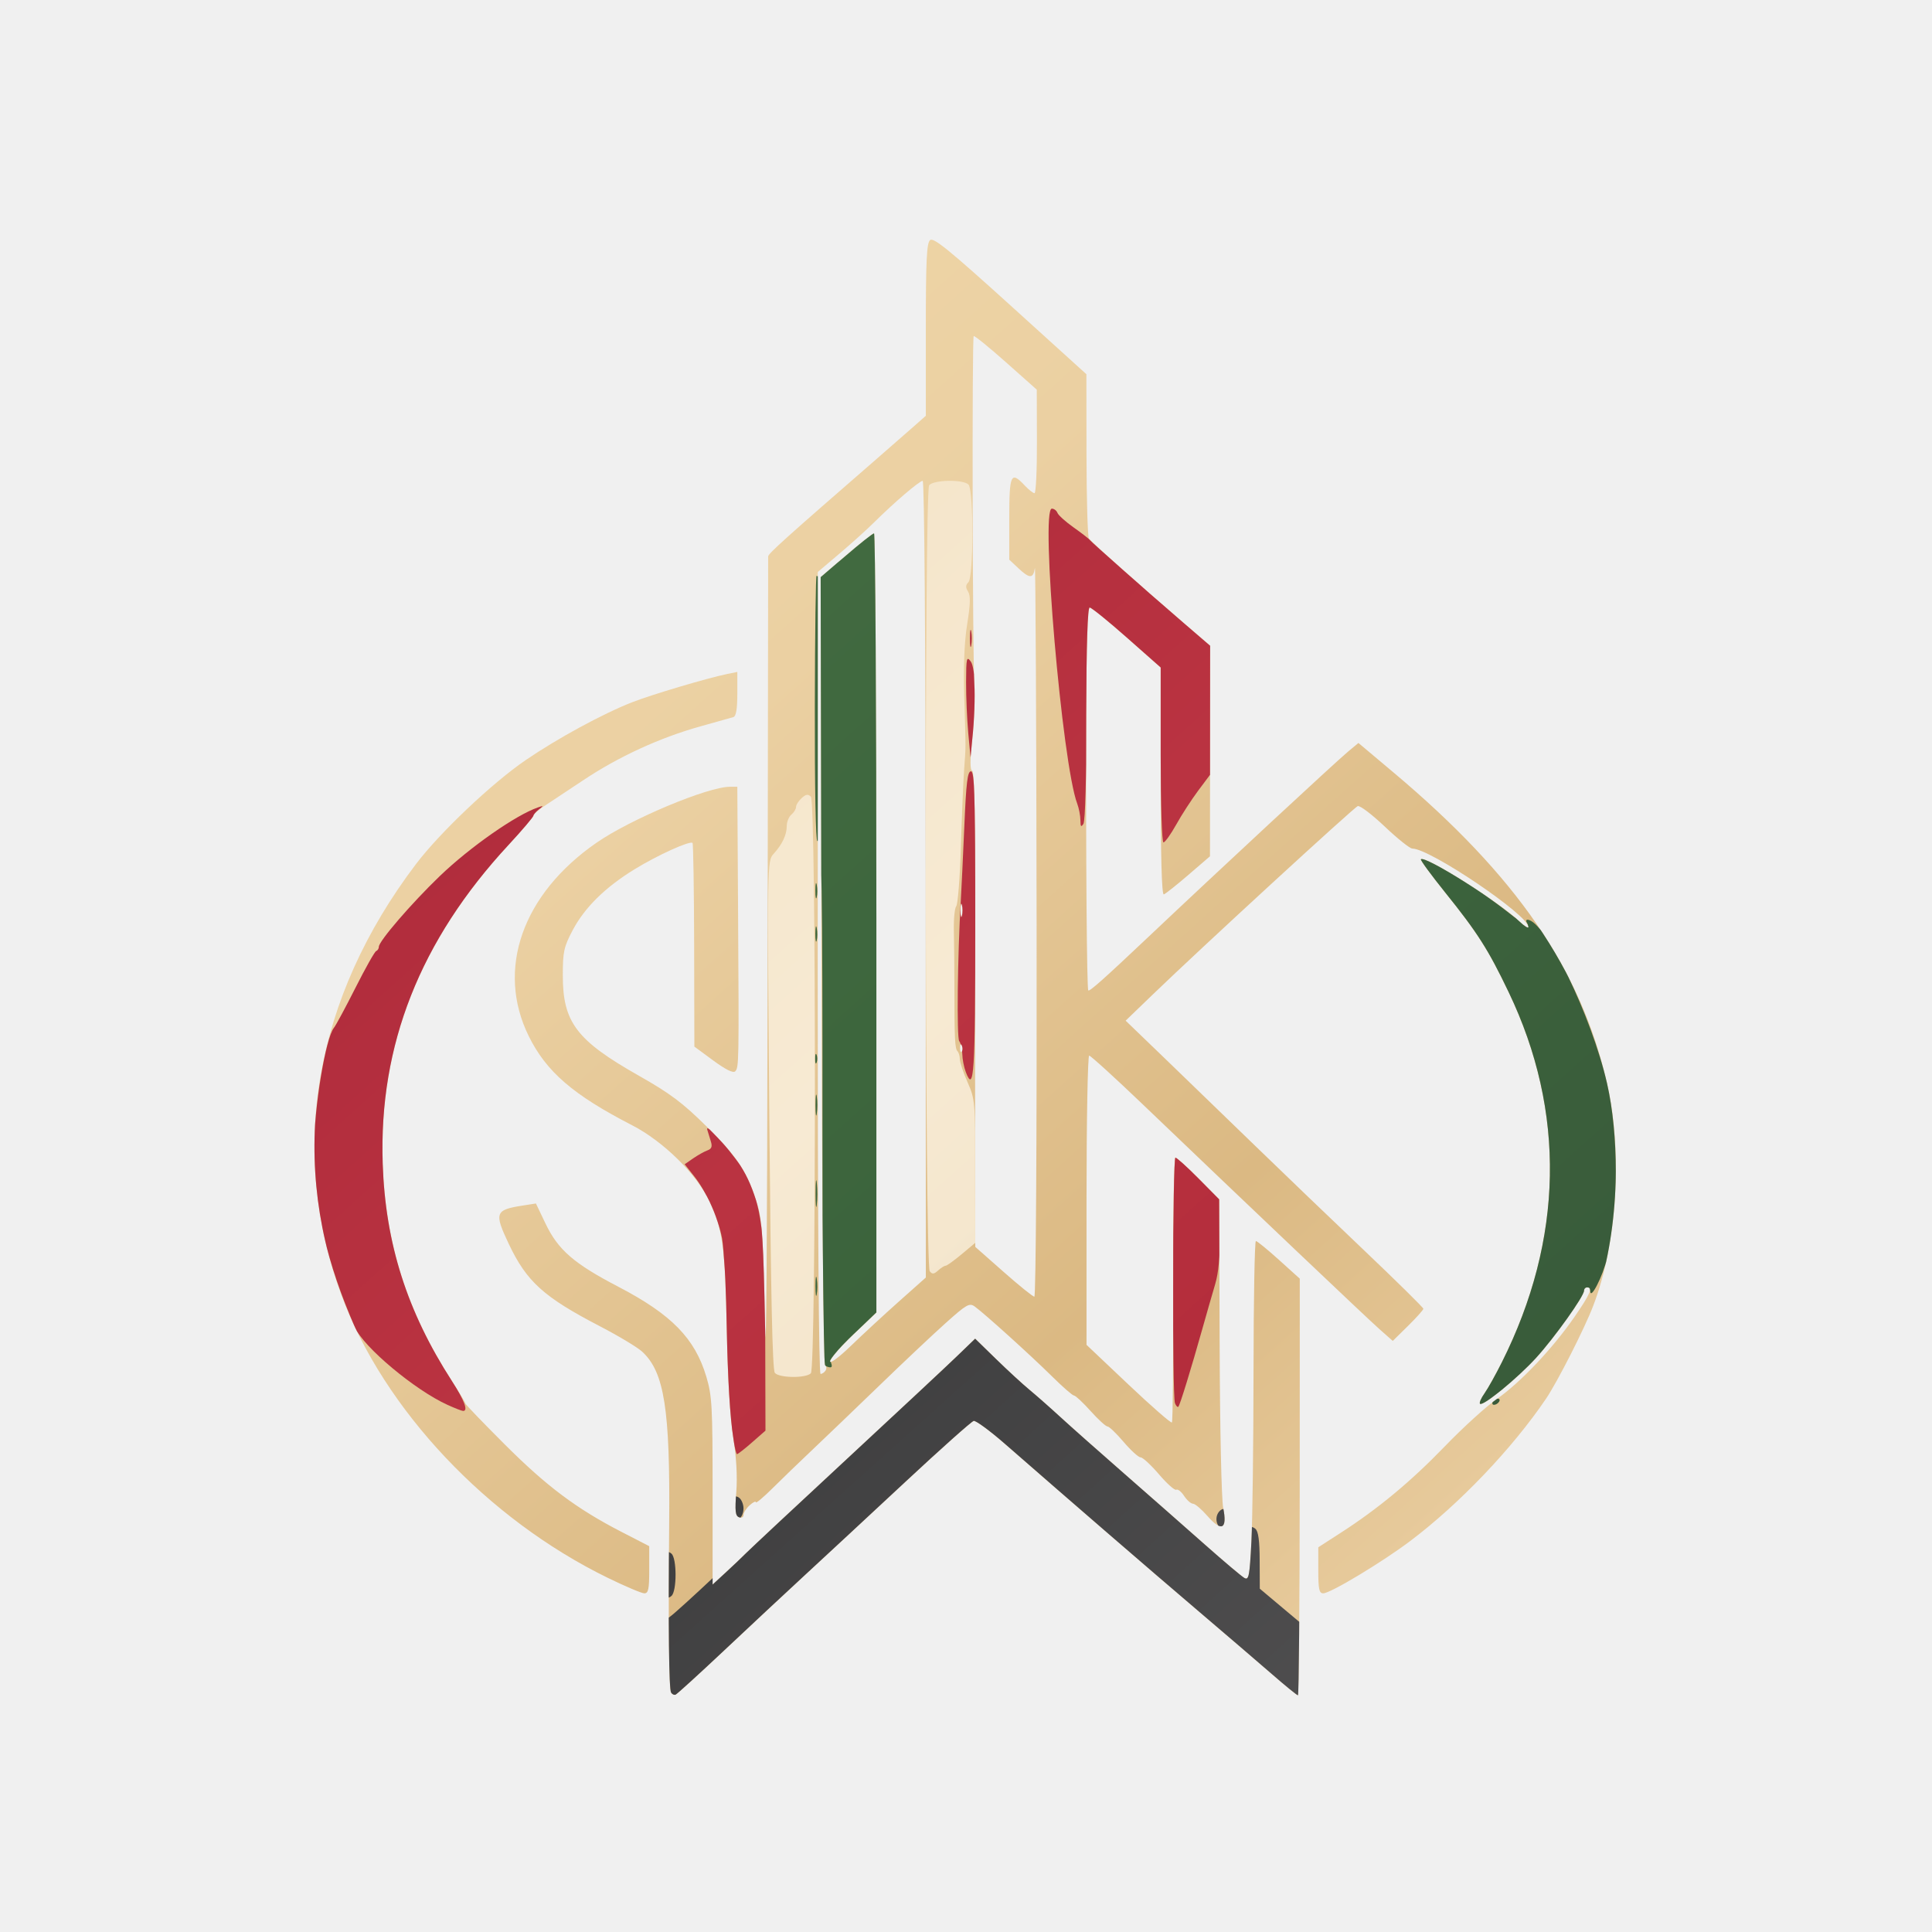
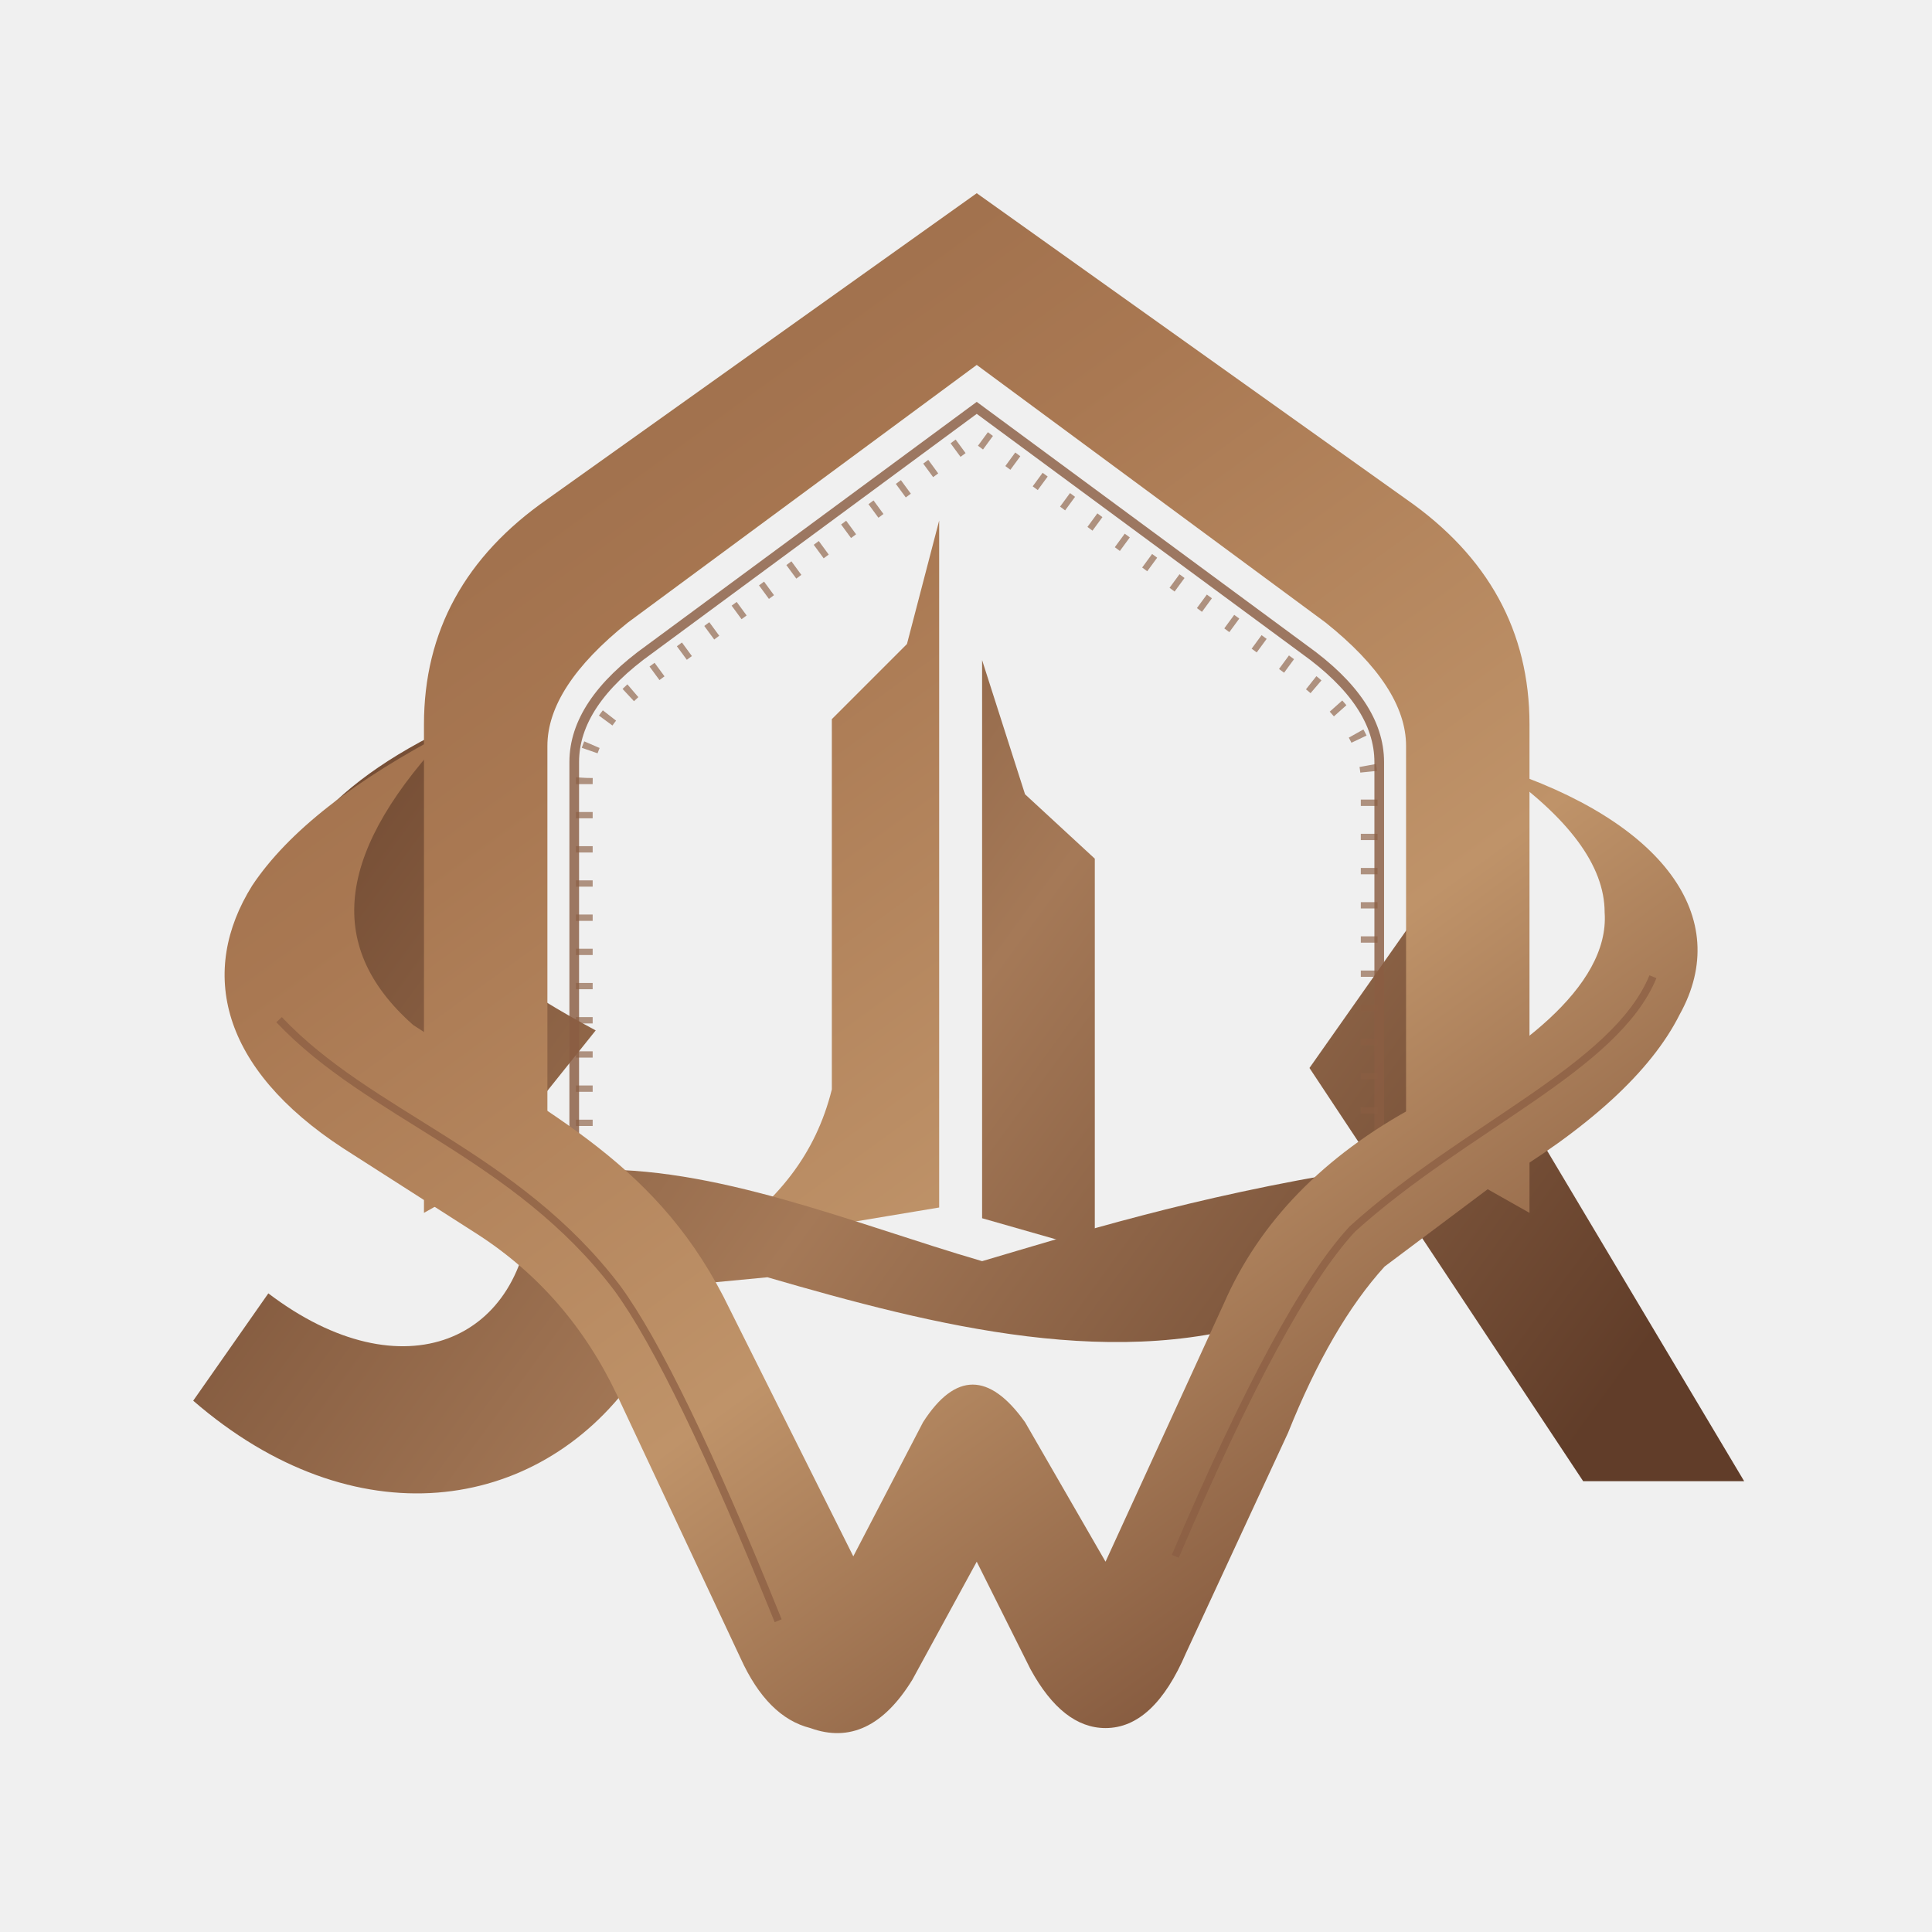
- <svg xmlns="http://www.w3.org/2000/svg" width="1000" height="1000" viewBox="0 0 1000 1000">
-   <g transform="translate(500 500) scale(1.599526) translate(-510.5 -396.5)">
+ <svg xmlns="http://www.w3.org/2000/svg" width="360" height="360" viewBox="0 0 360 360" role="img" aria-label="SWK architectural crest">
+   <g id="architectural-crest" transform="translate(22 23)">
    <defs>
-       <clipPath id="emblem-shape">
-         <path d="M415.07,631.61 C414.37,630.48 414.15,610.67 414.45,577.00 C414.79,540.05 412.90,527.95 405.75,521.33 C404.24,519.92 398.10,516.23 392.10,513.11 C373.81,503.61 368.33,498.66 362.52,486.38 C357.76,476.31 358.10,475.41 367.16,474.00 L371.33,473.35 374.40,479.78 C378.49,488.36 383.58,492.78 398.00,500.29 C415.20,509.25 422.77,516.99 426.47,529.39 C428.32,535.60 428.50,538.96 428.50,566.44 L428.50,596.67 432.67,592.83 C434.97,590.73 438.01,587.83 439.42,586.41 C440.84,584.99 455.50,571.30 472.00,555.99 C488.50,540.69 504.58,525.68 507.73,522.63 L513.46,517.10 520.23,523.70 C523.95,527.33 528.80,531.79 531.00,533.61 C533.20,535.43 537.72,539.41 541.04,542.46 C544.36,545.51 553.77,553.85 561.95,561.00 C570.12,568.15 581.81,578.42 587.91,583.83 C594.01,589.23 599.72,594.05 600.60,594.53 C602.02,595.31 602.28,593.95 602.86,582.71 C603.21,575.72 603.52,550.99 603.54,527.75 C603.56,504.51 603.91,485.50 604.30,485.50 C604.70,485.50 608.06,488.24 611.77,491.59 L618.51,497.67 618.49,565.09 C618.47,602.16 618.21,632.50 617.92,632.50 C617.62,632.50 613.88,629.46 609.62,625.75 C605.35,622.04 594.47,612.71 585.43,605.01 C570.29,592.12 545.10,570.35 523.18,551.20 C518.27,546.91 513.68,543.54 512.99,543.70 C512.29,543.87 502.33,552.74 490.86,563.43 C479.39,574.12 464.84,587.62 458.54,593.43 C452.24,599.24 440.39,610.30 432.21,618.00 C424.02,625.70 416.96,632.14 416.50,632.30 C416.05,632.47 415.41,632.16 415.07,631.61 Z M394.46,594.43 C355.56,575.41 322.19,540.02 308.50,503.26 C291.08,456.47 299.60,406.91 332.53,363.50 C340.30,353.26 357.16,337.28 368.02,329.87 C378.32,322.83 393.05,314.83 402.50,311.14 C408.87,308.65 426.82,303.32 433.25,302.00 L436.50,301.34 436.50,308.45 C436.50,313.27 436.10,315.69 435.25,315.95 C434.56,316.16 429.79,317.51 424.65,318.93 C411.44,322.60 397.97,328.80 386.50,336.48 C382.38,339.24 377.10,342.74 374.78,344.25 C372.46,345.76 370.55,347.37 370.53,347.83 C370.51,348.28 366.88,352.56 362.46,357.33 C333.87,388.17 320.47,422.10 321.75,460.43 C322.61,486.25 329.62,508.29 344.13,530.78 C346.53,534.51 348.50,537.79 348.50,538.07 C348.50,538.35 354.24,544.32 361.25,551.32 C374.82,564.88 384.45,572.10 398.99,579.60 L408.00,584.24 408.00,591.87 C408.00,598.17 407.72,599.50 406.41,599.50 C405.54,599.50 400.16,597.22 394.46,594.43 Z M624.50,592.05 L624.50,584.60 631.75,579.92 C643.94,572.06 654.50,563.28 665.50,551.88 C671.27,545.90 678.82,539.03 682.27,536.62 C689.93,531.28 700.29,520.33 707.29,510.21 C712.46,502.74 713.43,500.50 711.50,500.50 C710.95,500.50 710.50,500.97 710.50,501.55 C710.50,503.36 700.96,516.74 695.01,523.27 C688.97,529.90 677.75,539.09 676.83,538.16 C676.53,537.86 677.17,536.35 678.27,534.81 C679.36,533.26 681.88,528.75 683.88,524.77 C703.87,484.92 704.64,443.63 686.09,404.93 C679.50,391.16 676.02,385.70 665.55,372.69 C661.00,367.02 657.46,362.21 657.69,361.97 C659.01,360.65 682.98,375.75 689.55,382.05 C691.17,383.60 692.50,384.43 692.50,383.89 C692.50,380.03 660.65,358.50 654.93,358.50 C654.15,358.50 650.14,355.30 646.02,351.39 C641.90,347.48 637.96,344.49 637.27,344.76 C635.94,345.28 586.53,390.68 571.08,405.59 L562.16,414.19 575.55,427.09 C582.92,434.19 595.93,446.78 604.47,455.07 C613.01,463.35 628.66,478.37 639.25,488.44 C649.84,498.51 658.50,507.05 658.50,507.41 C658.50,507.78 656.27,510.27 653.55,512.95 L648.60,517.82 644.30,514.02 C640.18,510.37 602.34,474.44 567.67,441.25 C558.62,432.59 550.83,425.50 550.36,425.50 C549.89,425.50 549.50,446.56 549.50,472.30 L549.50,519.09 563.05,531.92 C570.50,538.97 576.83,544.50 577.13,544.21 C577.42,543.92 577.61,524.51 577.54,501.09 C577.48,477.66 577.80,458.50 578.24,458.50 C578.69,458.50 582.06,461.54 585.74,465.25 L592.42,472.00 592.58,519.50 C592.67,546.24 593.17,569.13 593.73,571.87 C595.13,578.76 593.20,579.73 588.61,574.45 C586.71,572.28 584.62,570.50 583.95,570.50 C583.28,570.50 581.98,569.36 581.07,567.97 C580.16,566.58 579.02,565.68 578.54,565.98 C578.06,566.27 575.55,564.04 572.96,561.01 C570.37,557.98 567.69,555.50 567.00,555.50 C566.31,555.50 563.84,553.25 561.50,550.50 C559.16,547.75 556.82,545.50 556.28,545.50 C555.74,545.50 553.28,543.25 550.81,540.50 C548.34,537.75 545.93,535.50 545.46,535.50 C544.98,535.50 541.76,532.69 538.29,529.25 C531.56,522.59 516.39,508.88 513.29,506.66 C511.61,505.47 510.65,506.01 503.98,511.99 C499.88,515.65 490.11,524.86 482.27,532.45 C474.42,540.03 464.72,549.34 460.72,553.12 C456.72,556.90 450.98,562.44 447.97,565.43 C444.96,568.42 442.50,570.49 442.50,570.03 C442.50,569.57 441.60,570.00 440.50,571.00 C439.40,572.00 438.50,573.40 438.50,574.12 C438.50,574.87 437.86,575.19 437.04,574.88 C435.86,574.42 435.69,572.84 436.17,566.65 C436.55,561.69 436.20,555.45 435.17,548.99 C434.17,542.77 433.39,529.75 433.10,514.50 C432.57,487.38 431.84,481.97 427.48,472.64 C423.40,463.91 412.53,453.22 402.50,448.06 C383.38,438.22 374.69,430.73 369.00,419.18 C358.36,397.60 366.92,373.21 390.98,356.58 C402.00,348.96 426.95,338.50 434.11,338.50 L436.50,338.50 436.74,378.25 C437.05,427.84 437.02,429.38 435.81,430.59 C435.16,431.24 432.74,430.04 428.71,427.08 L422.60,422.58 422.53,389.85 C422.49,371.85 422.25,356.92 422.01,356.68 C421.20,355.87 410.67,360.64 403.30,365.17 C393.73,371.03 387.07,377.60 383.18,385.00 C380.37,390.36 380.03,391.91 380.03,399.50 C380.02,414.71 384.44,420.56 404.64,432.00 C414.77,437.74 418.74,440.71 426.63,448.50 C436.71,458.45 439.98,463.52 443.09,474.05 C444.53,478.94 444.95,485.81 445.47,512.50 C445.83,530.94 446.18,484.43 446.28,405.00 C446.38,328.00 446.46,264.54 446.48,263.97 C446.50,263.05 452.03,258.08 481.92,232.11 C486.91,227.77 492.46,222.92 494.25,221.33 L497.50,218.45 497.50,190.60 C497.50,168.07 497.77,162.52 498.89,161.59 C500.00,160.67 505.12,164.84 524.87,182.72 L549.46,205.00 549.49,231.00 C549.51,245.30 549.86,257.51 550.27,258.13 C551.01,259.27 566.22,272.84 581.25,285.77 L589.50,292.87 589.47,326.94 L589.45,361.00 582.48,367.00 C578.65,370.30 575.06,373.15 574.51,373.33 C573.84,373.55 573.50,361.06 573.50,336.78 L573.50,299.90 562.52,290.20 C556.49,284.87 551.09,280.50 550.52,280.50 C549.85,280.50 549.47,292.26 549.40,315.25 C549.27,361.63 549.59,403.91 550.07,404.40 C550.49,404.82 555.11,400.70 569.54,387.07 C592.44,365.41 630.13,330.45 634.24,327.03 L637.49,324.33 648.74,333.79 C688.66,367.33 709.54,397.71 717.94,434.50 C723.02,456.76 721.17,486.45 713.45,506.50 C710.57,513.99 701.92,531.00 698.21,536.50 C687.34,552.57 670.16,570.58 654.25,582.57 C645.05,589.50 628.42,599.50 626.10,599.50 C624.78,599.50 624.50,598.21 624.50,592.05 Z M465.07,527.39 C465.45,526.78 465.36,525.99 464.88,525.64 C464.38,525.28 463.88,469.34 463.73,397.84 L463.47,270.67 471.73,263.59 C476.28,259.70 480.34,256.51 480.75,256.50 C481.16,256.50 481.50,313.23 481.50,382.56 L481.50,508.62 474.00,515.76 C469.88,519.69 466.50,523.58 466.50,524.42 C466.50,525.29 469.39,523.15 473.25,519.42 C476.96,515.83 483.94,509.38 488.75,505.10 L497.50,497.31 497.45,368.41 C497.42,290.94 497.03,239.50 496.48,239.50 C495.45,239.50 487.15,246.60 480.81,252.90 C478.51,255.19 473.46,259.75 469.58,263.03 L462.54,269.00 462.52,398.75 C462.51,479.17 462.86,528.50 463.44,528.50 C463.96,528.50 464.69,528.00 465.07,527.39 Z M533.35,384.25 C533.27,318.66 533.01,266.24 532.78,267.75 C532.26,271.21 531.08,271.21 527.41,267.75 L524.50,265.01 524.50,251.75 C524.50,237.33 525.01,236.22 529.50,241.00 C530.79,242.38 532.22,243.50 532.67,243.50 C533.13,243.50 533.48,235.96 533.45,226.75 L533.40,210.00 523.41,201.12 C517.92,196.24 513.23,192.44 512.99,192.67 C512.42,193.25 512.61,296.06 513.20,305.32 C513.46,309.34 513.17,317.21 512.56,322.81 C511.78,329.98 511.77,333.09 512.52,333.34 C513.25,333.58 513.56,349.55 513.50,384.85 C513.45,412.98 513.43,447.56 513.46,461.69 L513.50,487.39 522.62,495.44 C527.63,499.87 532.13,503.50 532.62,503.50 C533.12,503.50 533.44,452.51 533.35,384.25 Z M509.18,422.31 C508.86,421.51 508.63,421.75 508.58,422.92 C508.54,423.97 508.77,424.56 509.10,424.23 C509.44,423.90 509.47,423.03 509.18,422.31 Z M509.19,376.75 C508.94,375.79 508.73,376.57 508.73,378.50 C508.73,380.43 508.94,381.21 509.19,380.25 C509.44,379.29 509.44,377.71 509.19,376.75 Z" fill="#FFFFFF" fill-rule="evenodd" />
-       </clipPath>
-       <linearGradient id="emblem-gold" gradientUnits="userSpaceOnUse" x1="292" y1="152" x2="732" y2="642">
-         <stop offset="0.000" stop-color="#F1D9A9" />
-         <stop offset="0.333" stop-color="#EBD0A2" />
-         <stop offset="0.667" stop-color="#DBB983" />
-         <stop offset="1.000" stop-color="#F0D7AE" />
+       <linearGradient id="crest-satin" gradientUnits="userSpaceOnUse" x1="40" y1="13" x2="239" y2="287">
+         <stop offset="0.0" stop-color="#956747" />
+         <stop offset="0.333" stop-color="#A97852" />
+         <stop offset="0.667" stop-color="#BF9369" />
+         <stop offset="1.0" stop-color="#7C5138" />
      </linearGradient>
-       <linearGradient id="emblem-red" gradientUnits="userSpaceOnUse" x1="292" y1="152" x2="732" y2="642">
-         <stop offset="0.000" stop-color="#A52437" />
-         <stop offset="0.500" stop-color="#BA3341" />
-         <stop offset="1.000" stop-color="#AC2535" />
-       </linearGradient>
-       <linearGradient id="emblem-green" gradientUnits="userSpaceOnUse" x1="292" y1="152" x2="732" y2="642">
-         <stop offset="0.000" stop-color="#487045" />
-         <stop offset="0.500" stop-color="#3D663D" />
-         <stop offset="1.000" stop-color="#375639" />
-       </linearGradient>
-       <linearGradient id="emblem-graphite" gradientUnits="userSpaceOnUse" x1="292" y1="152" x2="732" y2="642">
-         <stop offset="0.000" stop-color="#4F5052" />
-         <stop offset="0.500" stop-color="#3A3A3B" />
-         <stop offset="1.000" stop-color="#545354" />
-       </linearGradient>
-       <linearGradient id="emblem-ivory" gradientUnits="userSpaceOnUse" x1="292" y1="152" x2="732" y2="642">
-         <stop offset="0.000" stop-color="#F2DFBE" />
-         <stop offset="0.500" stop-color="#F7EAD3" />
-         <stop offset="1.000" stop-color="#EAD8B7" />
+       <linearGradient id="crest-return" gradientUnits="userSpaceOnUse" x1="31" y1="101" x2="257" y2="266">
+         <stop offset="0.0" stop-color="#6C452E" />
+         <stop offset="0.5" stop-color="#A57957" />
+         <stop offset="1.0" stop-color="#613D29" />
      </linearGradient>
    </defs>
-     <path d="M415.07,631.61 C414.37,630.48 414.15,610.67 414.45,577.00 C414.79,540.05 412.90,527.95 405.75,521.33 C404.24,519.92 398.10,516.23 392.10,513.11 C373.81,503.61 368.33,498.66 362.52,486.38 C357.76,476.31 358.10,475.41 367.16,474.00 L371.33,473.35 374.40,479.78 C378.49,488.36 383.58,492.78 398.00,500.29 C415.20,509.25 422.77,516.99 426.47,529.39 C428.32,535.60 428.50,538.96 428.50,566.44 L428.50,596.67 432.67,592.83 C434.97,590.73 438.01,587.83 439.42,586.41 C440.84,584.99 455.50,571.30 472.00,555.99 C488.50,540.69 504.58,525.68 507.73,522.63 L513.46,517.10 520.23,523.70 C523.95,527.33 528.80,531.79 531.00,533.61 C533.20,535.43 537.72,539.41 541.04,542.46 C544.36,545.51 553.77,553.85 561.95,561.00 C570.12,568.15 581.81,578.42 587.91,583.83 C594.01,589.23 599.72,594.05 600.60,594.53 C602.02,595.31 602.28,593.95 602.86,582.71 C603.21,575.72 603.52,550.99 603.54,527.75 C603.56,504.51 603.91,485.50 604.30,485.50 C604.70,485.50 608.06,488.24 611.77,491.59 L618.51,497.67 618.49,565.09 C618.47,602.16 618.21,632.50 617.92,632.50 C617.62,632.50 613.88,629.46 609.62,625.75 C605.35,622.04 594.47,612.71 585.43,605.01 C570.29,592.12 545.10,570.35 523.18,551.20 C518.27,546.91 513.68,543.54 512.99,543.70 C512.29,543.87 502.33,552.74 490.86,563.43 C479.39,574.12 464.84,587.62 458.54,593.43 C452.24,599.24 440.39,610.30 432.21,618.00 C424.02,625.70 416.96,632.14 416.50,632.30 C416.05,632.47 415.41,632.16 415.07,631.61 Z M394.46,594.43 C355.56,575.41 322.19,540.02 308.50,503.26 C291.08,456.47 299.60,406.91 332.53,363.50 C340.30,353.26 357.16,337.28 368.02,329.87 C378.32,322.83 393.05,314.83 402.50,311.14 C408.87,308.65 426.82,303.32 433.25,302.00 L436.50,301.34 436.50,308.45 C436.50,313.27 436.10,315.69 435.25,315.95 C434.56,316.16 429.79,317.51 424.65,318.93 C411.44,322.60 397.97,328.80 386.50,336.48 C382.38,339.24 377.10,342.74 374.78,344.25 C372.46,345.76 370.55,347.37 370.53,347.83 C370.51,348.28 366.88,352.56 362.46,357.33 C333.87,388.17 320.47,422.10 321.75,460.43 C322.61,486.25 329.62,508.29 344.13,530.78 C346.53,534.51 348.50,537.79 348.50,538.07 C348.50,538.35 354.24,544.32 361.25,551.32 C374.82,564.88 384.45,572.10 398.99,579.60 L408.00,584.24 408.00,591.87 C408.00,598.17 407.72,599.50 406.41,599.50 C405.54,599.50 400.16,597.22 394.46,594.43 Z M624.50,592.05 L624.50,584.60 631.75,579.92 C643.94,572.06 654.50,563.28 665.50,551.88 C671.27,545.90 678.82,539.03 682.27,536.62 C689.93,531.28 700.29,520.33 707.29,510.21 C712.46,502.74 713.43,500.50 711.50,500.50 C710.95,500.50 710.50,500.97 710.50,501.55 C710.50,503.36 700.96,516.74 695.01,523.27 C688.97,529.90 677.75,539.09 676.83,538.16 C676.53,537.86 677.17,536.35 678.27,534.81 C679.36,533.26 681.88,528.75 683.88,524.77 C703.87,484.92 704.64,443.63 686.09,404.93 C679.50,391.16 676.02,385.70 665.55,372.69 C661.00,367.02 657.46,362.21 657.69,361.97 C659.01,360.65 682.98,375.75 689.55,382.05 C691.17,383.60 692.50,384.43 692.50,383.89 C692.50,380.03 660.65,358.50 654.93,358.50 C654.15,358.50 650.14,355.30 646.02,351.39 C641.90,347.48 637.96,344.49 637.27,344.76 C635.94,345.28 586.53,390.68 571.08,405.59 L562.16,414.19 575.55,427.09 C582.92,434.19 595.93,446.78 604.47,455.07 C613.01,463.35 628.66,478.37 639.25,488.44 C649.84,498.51 658.50,507.05 658.50,507.41 C658.50,507.78 656.27,510.27 653.55,512.95 L648.60,517.82 644.30,514.02 C640.18,510.37 602.34,474.44 567.67,441.25 C558.62,432.59 550.83,425.50 550.36,425.50 C549.89,425.50 549.50,446.56 549.50,472.30 L549.50,519.09 563.05,531.92 C570.50,538.97 576.83,544.50 577.13,544.21 C577.42,543.92 577.61,524.51 577.54,501.09 C577.48,477.66 577.80,458.50 578.24,458.50 C578.69,458.50 582.06,461.54 585.74,465.25 L592.42,472.00 592.58,519.50 C592.67,546.24 593.17,569.13 593.73,571.87 C595.13,578.76 593.20,579.73 588.61,574.45 C586.71,572.28 584.62,570.50 583.95,570.50 C583.28,570.50 581.98,569.36 581.07,567.97 C580.16,566.58 579.02,565.68 578.54,565.98 C578.06,566.27 575.55,564.04 572.96,561.01 C570.37,557.98 567.69,555.50 567.00,555.50 C566.31,555.50 563.84,553.25 561.50,550.50 C559.16,547.75 556.82,545.50 556.28,545.50 C555.74,545.50 553.28,543.25 550.81,540.50 C548.34,537.75 545.93,535.50 545.46,535.50 C544.98,535.50 541.76,532.69 538.29,529.25 C531.56,522.59 516.39,508.88 513.29,506.66 C511.61,505.47 510.65,506.01 503.98,511.99 C499.88,515.65 490.11,524.86 482.27,532.45 C474.42,540.03 464.72,549.34 460.72,553.12 C456.72,556.90 450.98,562.44 447.97,565.43 C444.96,568.42 442.50,570.49 442.50,570.03 C442.50,569.57 441.60,570.00 440.50,571.00 C439.40,572.00 438.50,573.40 438.50,574.12 C438.50,574.87 437.86,575.19 437.04,574.88 C435.86,574.42 435.69,572.84 436.17,566.65 C436.55,561.69 436.20,555.45 435.17,548.99 C434.17,542.77 433.39,529.75 433.10,514.50 C432.57,487.38 431.84,481.97 427.48,472.64 C423.40,463.91 412.53,453.22 402.50,448.06 C383.38,438.22 374.69,430.73 369.00,419.18 C358.36,397.60 366.92,373.21 390.98,356.58 C402.00,348.96 426.95,338.50 434.11,338.50 L436.50,338.50 436.74,378.25 C437.05,427.84 437.02,429.38 435.81,430.59 C435.16,431.24 432.74,430.04 428.71,427.08 L422.60,422.58 422.53,389.85 C422.49,371.85 422.25,356.92 422.01,356.68 C421.20,355.87 410.67,360.64 403.30,365.17 C393.73,371.03 387.07,377.60 383.18,385.00 C380.37,390.36 380.03,391.91 380.03,399.50 C380.02,414.71 384.44,420.56 404.64,432.00 C414.77,437.74 418.74,440.71 426.63,448.50 C436.71,458.45 439.98,463.52 443.09,474.05 C444.53,478.94 444.95,485.81 445.47,512.50 C445.83,530.94 446.18,484.43 446.28,405.00 C446.38,328.00 446.46,264.54 446.48,263.97 C446.50,263.05 452.03,258.08 481.92,232.11 C486.91,227.77 492.46,222.92 494.25,221.33 L497.50,218.45 497.50,190.60 C497.50,168.07 497.77,162.52 498.89,161.59 C500.00,160.67 505.12,164.84 524.87,182.72 L549.46,205.00 549.49,231.00 C549.51,245.30 549.86,257.51 550.27,258.13 C551.01,259.27 566.22,272.84 581.25,285.77 L589.50,292.87 589.47,326.94 L589.45,361.00 582.48,367.00 C578.65,370.30 575.06,373.15 574.51,373.33 C573.84,373.55 573.50,361.06 573.50,336.78 L573.50,299.90 562.52,290.20 C556.49,284.87 551.09,280.50 550.52,280.50 C549.85,280.50 549.47,292.26 549.40,315.25 C549.27,361.63 549.59,403.91 550.07,404.40 C550.49,404.82 555.11,400.70 569.54,387.07 C592.44,365.41 630.13,330.45 634.24,327.03 L637.49,324.33 648.74,333.79 C688.66,367.33 709.54,397.71 717.94,434.50 C723.02,456.76 721.17,486.45 713.45,506.50 C710.57,513.99 701.92,531.00 698.21,536.50 C687.34,552.57 670.16,570.58 654.25,582.57 C645.05,589.50 628.42,599.50 626.10,599.50 C624.78,599.50 624.50,598.21 624.50,592.05 Z M465.07,527.39 C465.45,526.78 465.36,525.99 464.88,525.64 C464.38,525.28 463.88,469.34 463.73,397.84 L463.47,270.67 471.73,263.59 C476.28,259.70 480.34,256.51 480.75,256.50 C481.16,256.50 481.50,313.23 481.50,382.56 L481.50,508.62 474.00,515.76 C469.88,519.69 466.50,523.58 466.50,524.42 C466.50,525.29 469.39,523.15 473.25,519.42 C476.96,515.83 483.94,509.38 488.75,505.10 L497.50,497.31 497.45,368.41 C497.42,290.94 497.03,239.50 496.48,239.50 C495.45,239.50 487.15,246.60 480.81,252.90 C478.51,255.19 473.46,259.75 469.58,263.03 L462.54,269.00 462.52,398.75 C462.51,479.17 462.86,528.50 463.44,528.50 C463.96,528.50 464.69,528.00 465.07,527.39 Z M533.35,384.25 C533.27,318.66 533.01,266.24 532.78,267.75 C532.26,271.21 531.08,271.21 527.41,267.75 L524.50,265.01 524.50,251.75 C524.50,237.33 525.01,236.22 529.50,241.00 C530.79,242.38 532.22,243.50 532.67,243.50 C533.13,243.50 533.48,235.96 533.45,226.75 L533.40,210.00 523.41,201.12 C517.92,196.24 513.23,192.44 512.99,192.67 C512.42,193.25 512.61,296.06 513.20,305.32 C513.46,309.34 513.17,317.21 512.56,322.81 C511.78,329.98 511.77,333.09 512.52,333.34 C513.25,333.58 513.56,349.55 513.50,384.85 C513.45,412.98 513.43,447.56 513.46,461.69 L513.50,487.39 522.62,495.44 C527.63,499.87 532.13,503.50 532.62,503.50 C533.12,503.50 533.44,452.51 533.35,384.25 Z M509.18,422.31 C508.86,421.51 508.63,421.75 508.58,422.92 C508.54,423.97 508.77,424.56 509.10,424.23 C509.44,423.90 509.47,423.03 509.18,422.31 Z M509.19,376.75 C508.94,375.79 508.73,376.57 508.73,378.50 C508.73,380.43 508.94,381.21 509.19,380.25 C509.44,379.29 509.44,377.71 509.19,376.75 Z" fill="url(#emblem-gold)" fill-rule="evenodd" />
-     <g clip-path="url(#emblem-shape)">
-       <path d="M434.65,545.75 C434.02,540.94 433.31,526.42 433.06,513.50 C432.81,500.57 432.13,487.56 431.55,484.57 C430.23,477.83 426.49,469.53 422.50,464.50 L419.46,460.66 422.23,458.74 C423.75,457.69 425.82,456.53 426.82,456.17 C428.18,455.68 428.46,454.94 427.93,453.25 C427.54,452.01 427.02,450.32 426.78,449.50 C425.88,446.49 436.65,458.87 439.05,463.61 C444.48,474.32 445.44,482.08 445.53,515.88 L445.61,546.85 441.30,550.63 C438.94,552.71 436.73,554.43 436.40,554.46 C436.06,554.48 435.28,550.56 434.65,545.75 Z M342.69,538.50 C332.16,533.72 315.56,519.84 312.80,513.50 C303.59,492.38 299.54,474.65 299.54,455.50 C299.53,442.44 303.25,419.87 305.96,416.50 C306.62,415.68 309.77,409.82 312.96,403.50 C316.15,397.18 319.15,391.85 319.63,391.67 C320.11,391.48 320.50,390.86 320.50,390.28 C320.50,388.46 331.09,376.18 340.23,367.39 C350.00,358.01 364.85,347.63 372.00,345.18 C373.86,344.54 373.87,344.59 372.25,345.86 C371.29,346.61 370.50,347.54 370.50,347.94 C370.50,348.33 366.88,352.56 362.46,357.33 C333.87,388.17 320.47,422.10 321.75,460.43 C322.61,486.25 329.62,508.29 344.13,530.78 C348.22,537.14 349.49,540.53 347.75,540.48 C347.34,540.47 345.06,539.58 342.69,538.50 Z M578.12,537.96 C577.21,535.58 577.36,458.50 578.28,458.50 C578.70,458.50 582.06,461.54 585.73,465.25 L592.41,472.00 592.57,483.04 C592.69,490.74 592.24,495.73 591.11,499.54 C590.22,502.54 588.41,508.82 587.10,513.50 C583.33,526.92 579.73,538.60 579.22,539.11 C578.96,539.37 578.47,538.86 578.12,537.96 Z M510.43,430.81 C509.84,429.26 509.33,426.65 509.30,425.00 C509.26,423.35 508.82,421.47 508.31,420.82 C507.46,419.76 507.76,393.07 508.81,375.50 C509.02,371.93 509.54,361.01 509.96,351.25 C510.56,337.11 511.00,333.50 512.11,333.50 C513.28,333.50 513.50,341.36 513.50,382.94 C513.50,431.43 513.09,437.81 510.43,430.81 Z M573.50,328.20 L573.50,299.90 562.52,290.20 C556.49,284.87 551.09,280.50 550.52,280.50 C549.85,280.50 549.49,292.05 549.48,314.75 C549.48,335.14 549.08,349.61 548.50,350.50 C547.74,351.67 547.53,351.42 547.52,349.32 C547.51,347.84 547.04,345.43 546.49,343.96 C541.63,331.18 534.52,248.49 538.28,248.50 C538.99,248.50 539.80,249.12 540.09,249.87 C540.38,250.63 542.73,252.74 545.31,254.57 C547.89,256.40 550.23,258.20 550.50,258.58 C551.09,259.38 569.58,275.73 581.25,285.77 L589.50,292.87 589.50,313.73 L589.50,334.59 585.61,339.79 C583.47,342.66 580.28,347.59 578.52,350.75 C576.75,353.91 574.90,356.50 574.40,356.50 C573.89,356.50 573.50,344.41 573.50,328.20 Z M511.23,321.10 C510.83,316.75 510.51,309.33 510.53,304.60 C510.56,296.82 510.70,296.19 512.03,297.94 C513.61,300.02 513.88,311.58 512.62,323.00 L511.96,329.00 511.23,321.10 Z M511.77,290.50 C511.77,288.02 511.97,287.01 512.21,288.25 C512.44,289.49 512.44,291.51 512.21,292.75 C511.97,293.99 511.77,292.98 511.77,290.50 Z" fill="url(#emblem-red)" fill-rule="evenodd" />
-       <path d="M676.50,537.90 C676.50,537.58 677.34,536.11 678.37,534.65 C679.41,533.19 681.88,528.75 683.88,524.77 C703.87,484.92 704.64,443.63 686.09,404.93 C679.50,391.16 676.02,385.70 665.55,372.69 C661.00,367.02 657.46,362.20 657.70,361.97 C658.87,360.80 675.71,371.05 686.09,379.25 C691.42,383.46 693.20,384.44 692.00,382.50 C691.66,381.95 691.75,381.51 692.19,381.53 C697.93,381.76 712.95,412.65 717.94,434.50 C721.71,451.01 721.72,474.81 717.96,491.00 C716.59,496.91 712.50,504.88 712.50,501.63 C712.50,501.01 712.05,500.50 711.50,500.50 C710.95,500.50 710.50,500.97 710.50,501.55 C710.50,503.36 700.96,516.74 695.01,523.27 C691.87,526.72 686.68,531.56 683.47,534.02 C677.78,538.40 676.50,539.11 676.50,537.90 Z M681.00,537.50 C681.34,536.95 682.07,536.50 682.62,536.50 C683.17,536.50 683.34,536.95 683.00,537.50 C682.66,538.05 681.93,538.50 681.38,538.50 C680.83,538.50 680.66,538.05 681.00,537.50 Z M465.00,525.92 C464.35,525.65 464.02,499.18 464.05,449.25 C464.09,368.86 463.85,355.16 462.40,356.06 C461.87,356.39 461.53,338.45 461.58,312.81 C461.62,288.71 461.88,269.55 462.16,270.23 C462.46,270.99 465.95,268.62 471.32,263.98 C476.08,259.87 480.32,256.50 480.74,256.50 C481.16,256.50 481.50,313.22 481.50,382.54 L481.50,508.59 473.85,515.93 C468.46,521.09 466.38,523.74 466.82,524.88 C467.43,526.48 466.96,526.75 465.00,525.92 Z M461.79,500.00 C461.79,497.25 461.99,496.24 462.22,497.76 C462.45,499.28 462.44,501.53 462.20,502.76 C461.97,503.99 461.78,502.75 461.79,500.00 Z M461.83,470.00 C461.83,466.15 462.01,464.70 462.23,466.77 C462.45,468.85 462.44,472.00 462.22,473.77 C462.00,475.55 461.82,473.85 461.83,470.00 Z M461.80,441.50 C461.80,438.48 461.99,437.24 462.22,438.75 C462.45,440.26 462.45,442.74 462.22,444.25 C461.99,445.76 461.80,444.52 461.80,441.50 Z M461.66,426.50 C461.66,425.12 461.88,424.56 462.16,425.25 C462.44,425.94 462.44,427.06 462.16,427.75 C461.88,428.44 461.66,427.88 461.66,426.50 Z M461.75,386.00 C461.76,383.80 461.97,383.02 462.21,384.26 C462.45,385.51 462.44,387.31 462.19,388.26 C461.94,389.22 461.74,388.20 461.75,386.00 Z M461.75,372.00 C461.76,369.80 461.97,369.02 462.21,370.26 C462.45,371.51 462.44,373.31 462.19,374.26 C461.94,375.22 461.74,374.20 461.75,372.00 Z" fill="url(#emblem-green)" fill-rule="evenodd" />
-       <path d="M414.18,632.70 C412.82,631.20 412.50,628.73 412.50,619.73 C412.50,609.36 412.65,608.51 414.73,607.05 C415.96,606.19 422.60,600.17 429.48,593.67 C436.37,587.17 455.50,569.33 472.00,554.01 C488.50,538.70 504.58,523.68 507.73,520.64 L513.45,515.11 521.26,522.55 C525.55,526.65 534.00,534.34 540.03,539.65 C561.29,558.34 576.13,571.41 588.00,581.90 L600.00,592.49 600.30,586.28 C600.64,579.36 601.93,576.78 604.13,578.61 C605.10,579.41 605.51,582.41 605.53,588.87 L605.57,598.00 613.03,604.27 L620.50,610.54 620.50,621.40 C620.50,636.36 619.91,636.71 609.72,627.84 C605.40,624.08 594.47,614.71 585.43,607.01 C570.29,594.12 545.10,572.35 523.18,553.20 C518.27,548.91 513.69,545.54 513.00,545.70 C511.85,545.97 488.69,567.26 436.63,615.90 C425.97,625.86 416.94,634.12 416.55,634.27 C416.17,634.43 415.10,633.71 414.18,632.70 Z M412.68,600.28 C412.03,599.63 411.50,596.58 411.50,593.50 C411.50,587.44 412.93,584.78 415.18,586.65 C416.96,588.12 416.96,598.88 415.18,600.35 C414.21,601.16 413.54,601.14 412.68,600.28 Z M592.68,578.28 C591.11,576.71 591.18,574.01 592.82,572.65 C594.42,571.32 596.50,572.98 596.50,575.58 C596.50,578.07 594.14,579.74 592.68,578.28 Z M434.68,575.28 C432.00,572.60 434.37,566.32 437.18,568.65 C437.90,569.25 438.50,570.76 438.50,572.00 C438.50,574.98 436.28,576.88 434.68,575.28 Z" fill="url(#emblem-graphite)" fill-rule="evenodd" />
-       <path d="M448.64,528.16 C447.86,527.23 447.33,502.41 446.85,444.65 C446.17,362.87 446.18,362.47 448.21,360.24 C451.05,357.12 452.50,354.06 452.50,351.19 C452.50,349.84 453.18,348.18 454.00,347.50 C454.82,346.82 455.50,345.70 455.50,345.03 C455.50,344.36 456.32,343.07 457.31,342.17 C458.71,340.90 459.40,340.80 460.31,341.71 C462.04,343.44 462.03,526.57 460.30,528.30 C458.66,529.94 450.02,529.84 448.64,528.16 Z M498.76,495.28 C497.19,493.33 497.00,242.81 498.57,240.92 C500.03,239.16 509.59,238.99 511.30,240.70 C513.00,242.40 512.97,270.63 511.28,272.32 C510.36,273.24 510.33,274.00 511.17,275.34 C512.00,276.67 511.93,279.35 510.89,285.84 C509.96,291.65 509.64,299.47 509.93,309.28 C510.47,327.35 510.48,324.71 509.89,333.00 C509.62,336.85 509.15,348.10 508.84,358.00 C508.54,367.90 507.86,376.52 507.34,377.16 C506.83,377.80 506.48,381.40 506.57,385.16 C506.67,388.92 506.75,397.18 506.75,403.50 C506.75,420.02 506.91,423.23 507.75,424.08 C508.16,424.49 508.50,425.65 508.50,426.64 C508.50,427.63 509.62,430.99 511.00,434.10 C513.43,439.60 513.50,440.38 513.50,462.91 L513.50,486.08 509.06,489.79 C506.62,491.83 504.29,493.50 503.89,493.50 C503.49,493.50 502.40,494.19 501.47,495.03 C500.12,496.25 499.58,496.30 498.76,495.28 Z" fill="url(#emblem-ivory)" fill-rule="evenodd" />
-     </g>
+     <path d="M65 111 C40 122 27 137 29 153 C32 170 54 178 73 189 L89 169 C61 154 49 141 65 111 Z M77 201 C76 227 53 237 28 218 L14 238 C44 264 78 259 96 234 Z" fill="url(#crest-return)" />
+     <path d="M241 149 L303 253 H273 L222 176 Z" fill="url(#crest-return)" />
+     <path d="M57 203 V112 Q57 86 80 70 L160 13 L240 70 Q263 86 263 112 V203 L240 190 V116 Q240 105 225 93 L160 45 L95 93 Q80 105 80 116 V190 Z" fill="url(#crest-satin)" />
+     <path d="M85 191 V119 Q85 108 99 98 L160 53 L221 98 Q235 108 235 119 V191" fill="none" stroke="#8A5D42" stroke-width="1.8" opacity=".82" />
+     <path d="M85 191 V119 Q85 108 99 98 L160 53 L221 98 Q235 108 235 119 V191" fill="none" stroke="#8A5D42" stroke-width="3.2" stroke-dasharray="1.2 5.3" transform="translate(4 6) scale(.975 .98)" opacity=".65" />
+     <path d="M111 209 C123 201 130 192 133 180 V111 L147 97 L153 74 V202 Z" fill="url(#crest-satin)" />
+     <path d="M161 100 L169 125 L182 137 V210 L161 204 Z" fill="url(#crest-return)" />
+     <path d="M87 195 C111 194 137 205 161 212 C178 207 200 200 231 195 L217 222 C187 233 152 224 121 215 L100 217 Z" fill="url(#crest-return)" />
+     <path d="M55 168 C81 185 101 194 114 221 L137 267 L150 242 Q159 228 169 242 L184 268 L206 220 Q216 197 242 183 C260 174 278 161 277 147 Q277 134 257 120 C288 130 301 148 291 166 Q283 182 256 198 L236 213 Q226 224 218 244 L199 285 Q193 299 184 299 Q176 299 170 288 L160 268 L148 290 Q140 303 129 299 Q121 297 116 286 L93 237 Q84 218 67 207 L42 191 C19 176 15 158 25 142 Q35 127 62 113 C41 135 38 153 55 168 Z" fill="url(#crest-satin)" />
+     <path d="M30 167 C47 185 74 192 93 217 Q104 232 123 279" fill="none" stroke="#8A5D42" stroke-width="1.4" opacity=".72" />
+     <path d="M286 159 C279 176 251 187 230 206 Q217 220 197 267" fill="none" stroke="#8A5D42" stroke-width="1.4" opacity=".72" />
  </g>
</svg>
